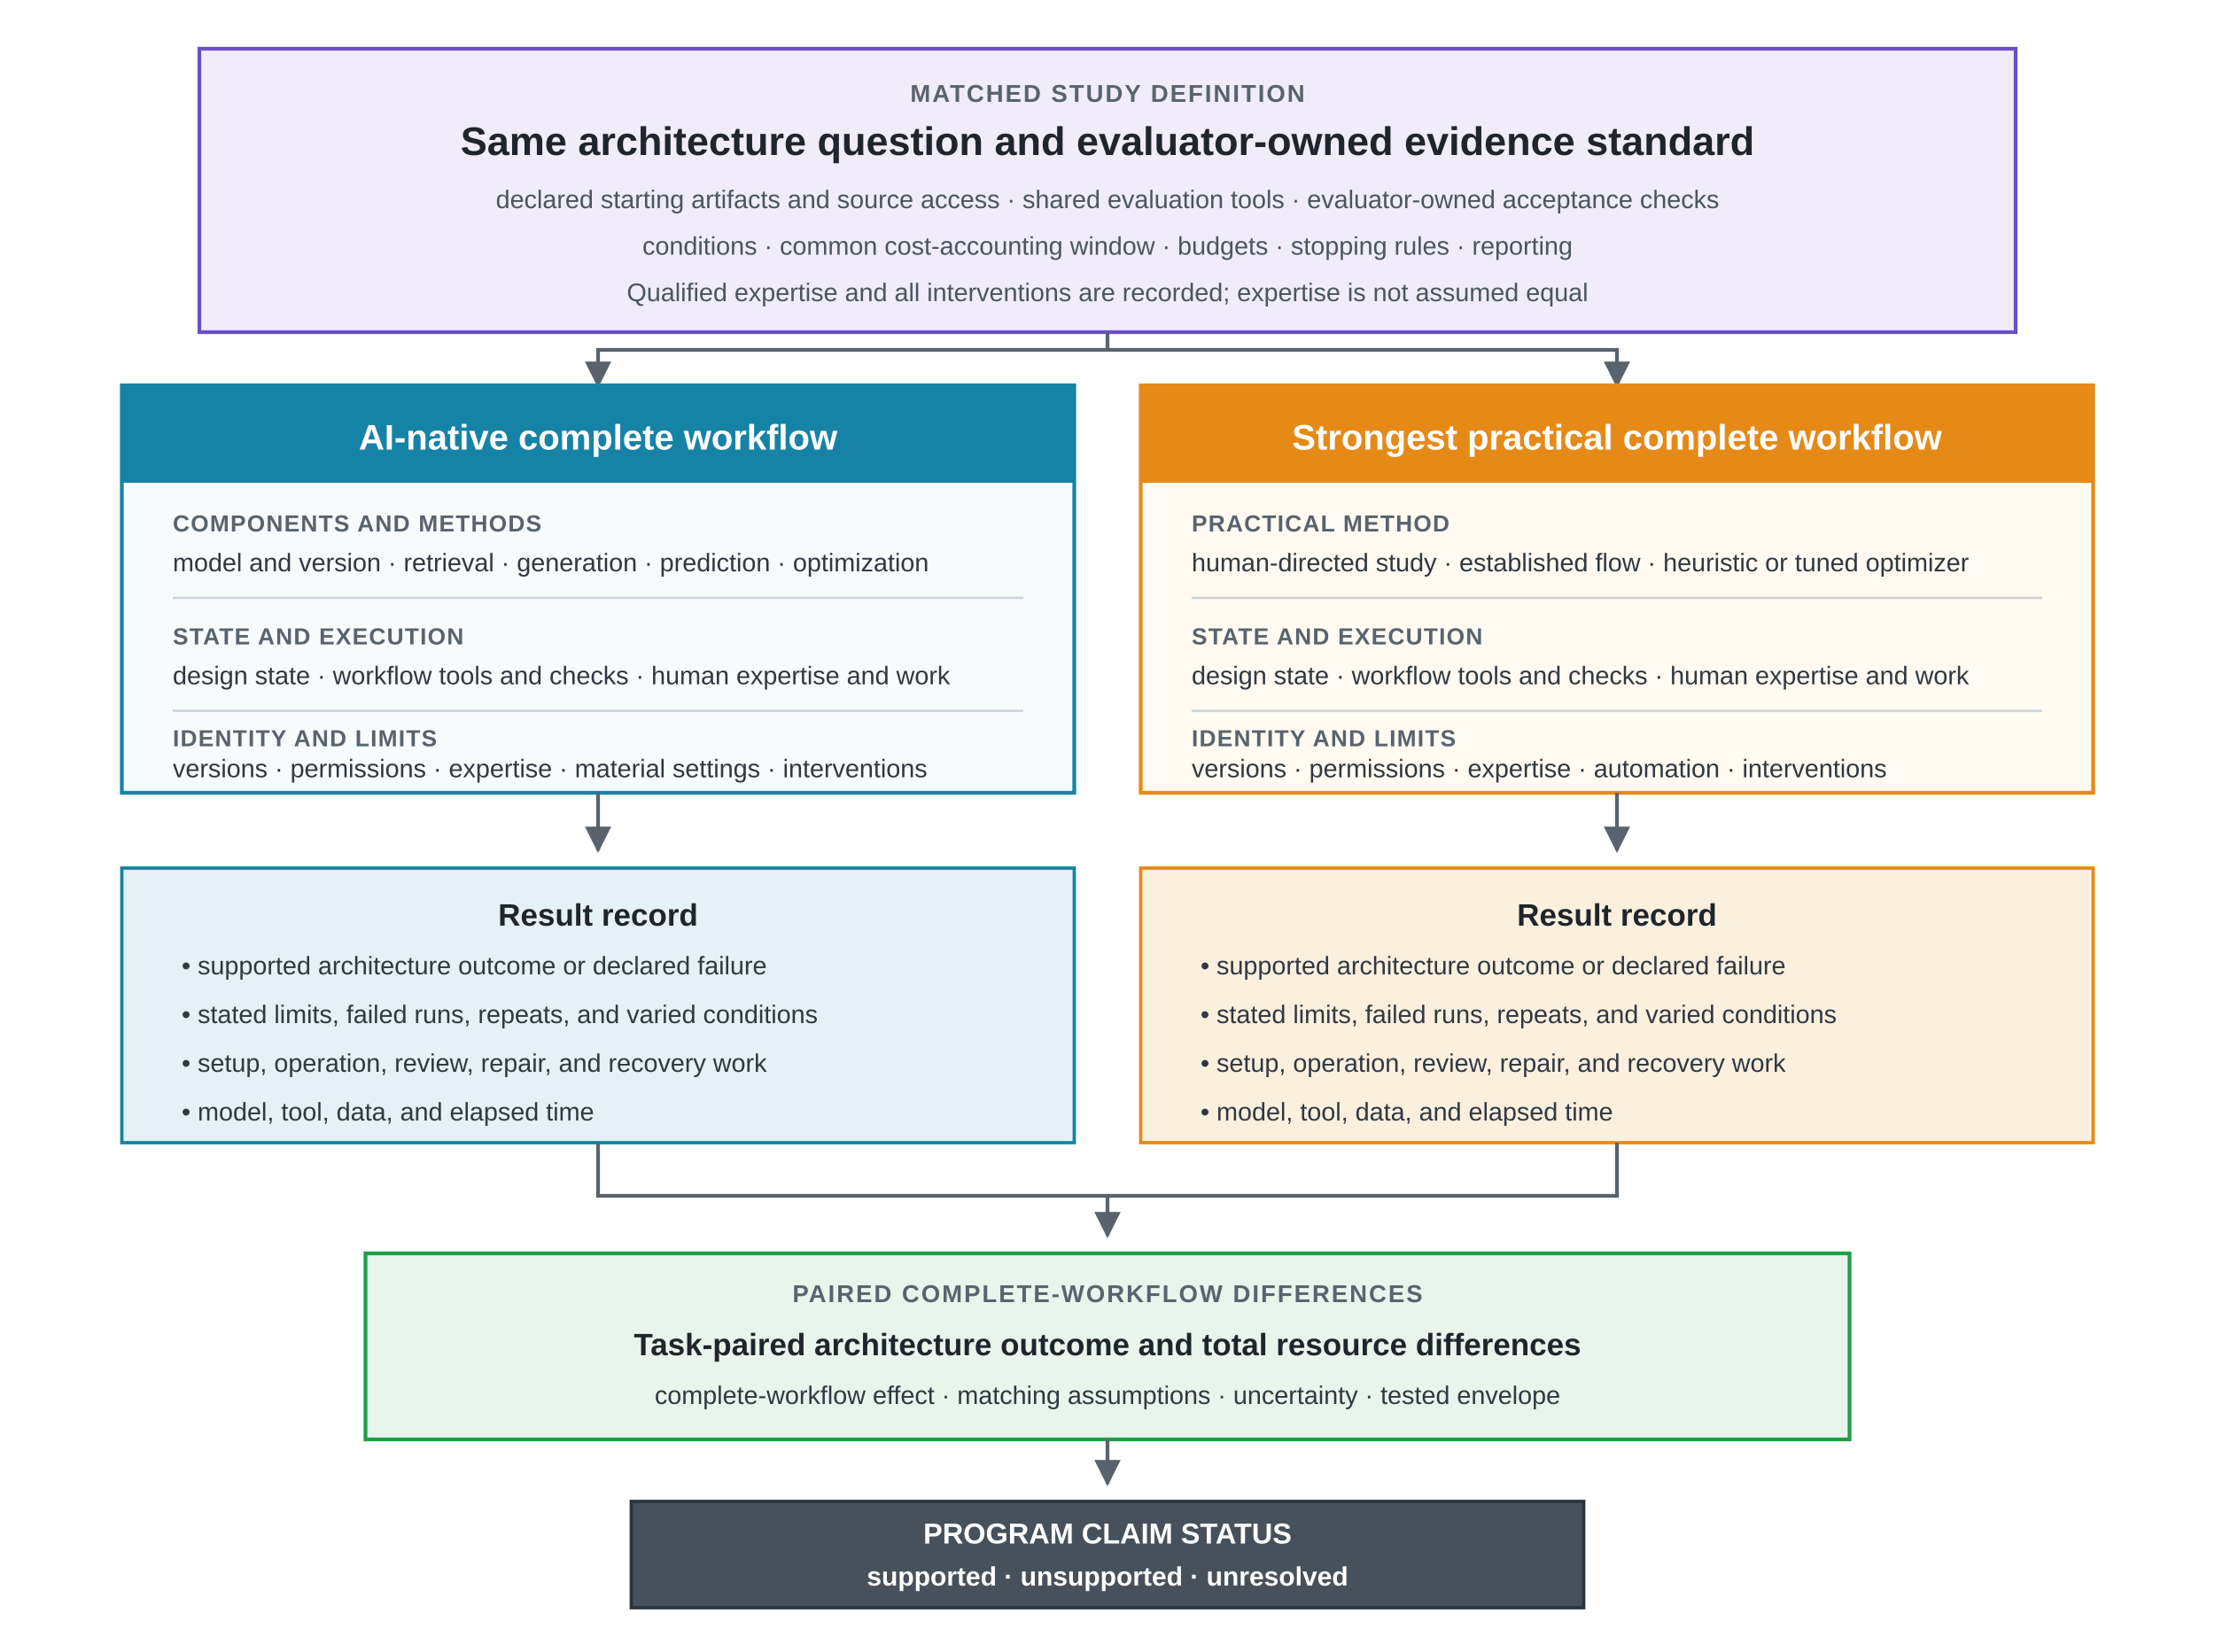
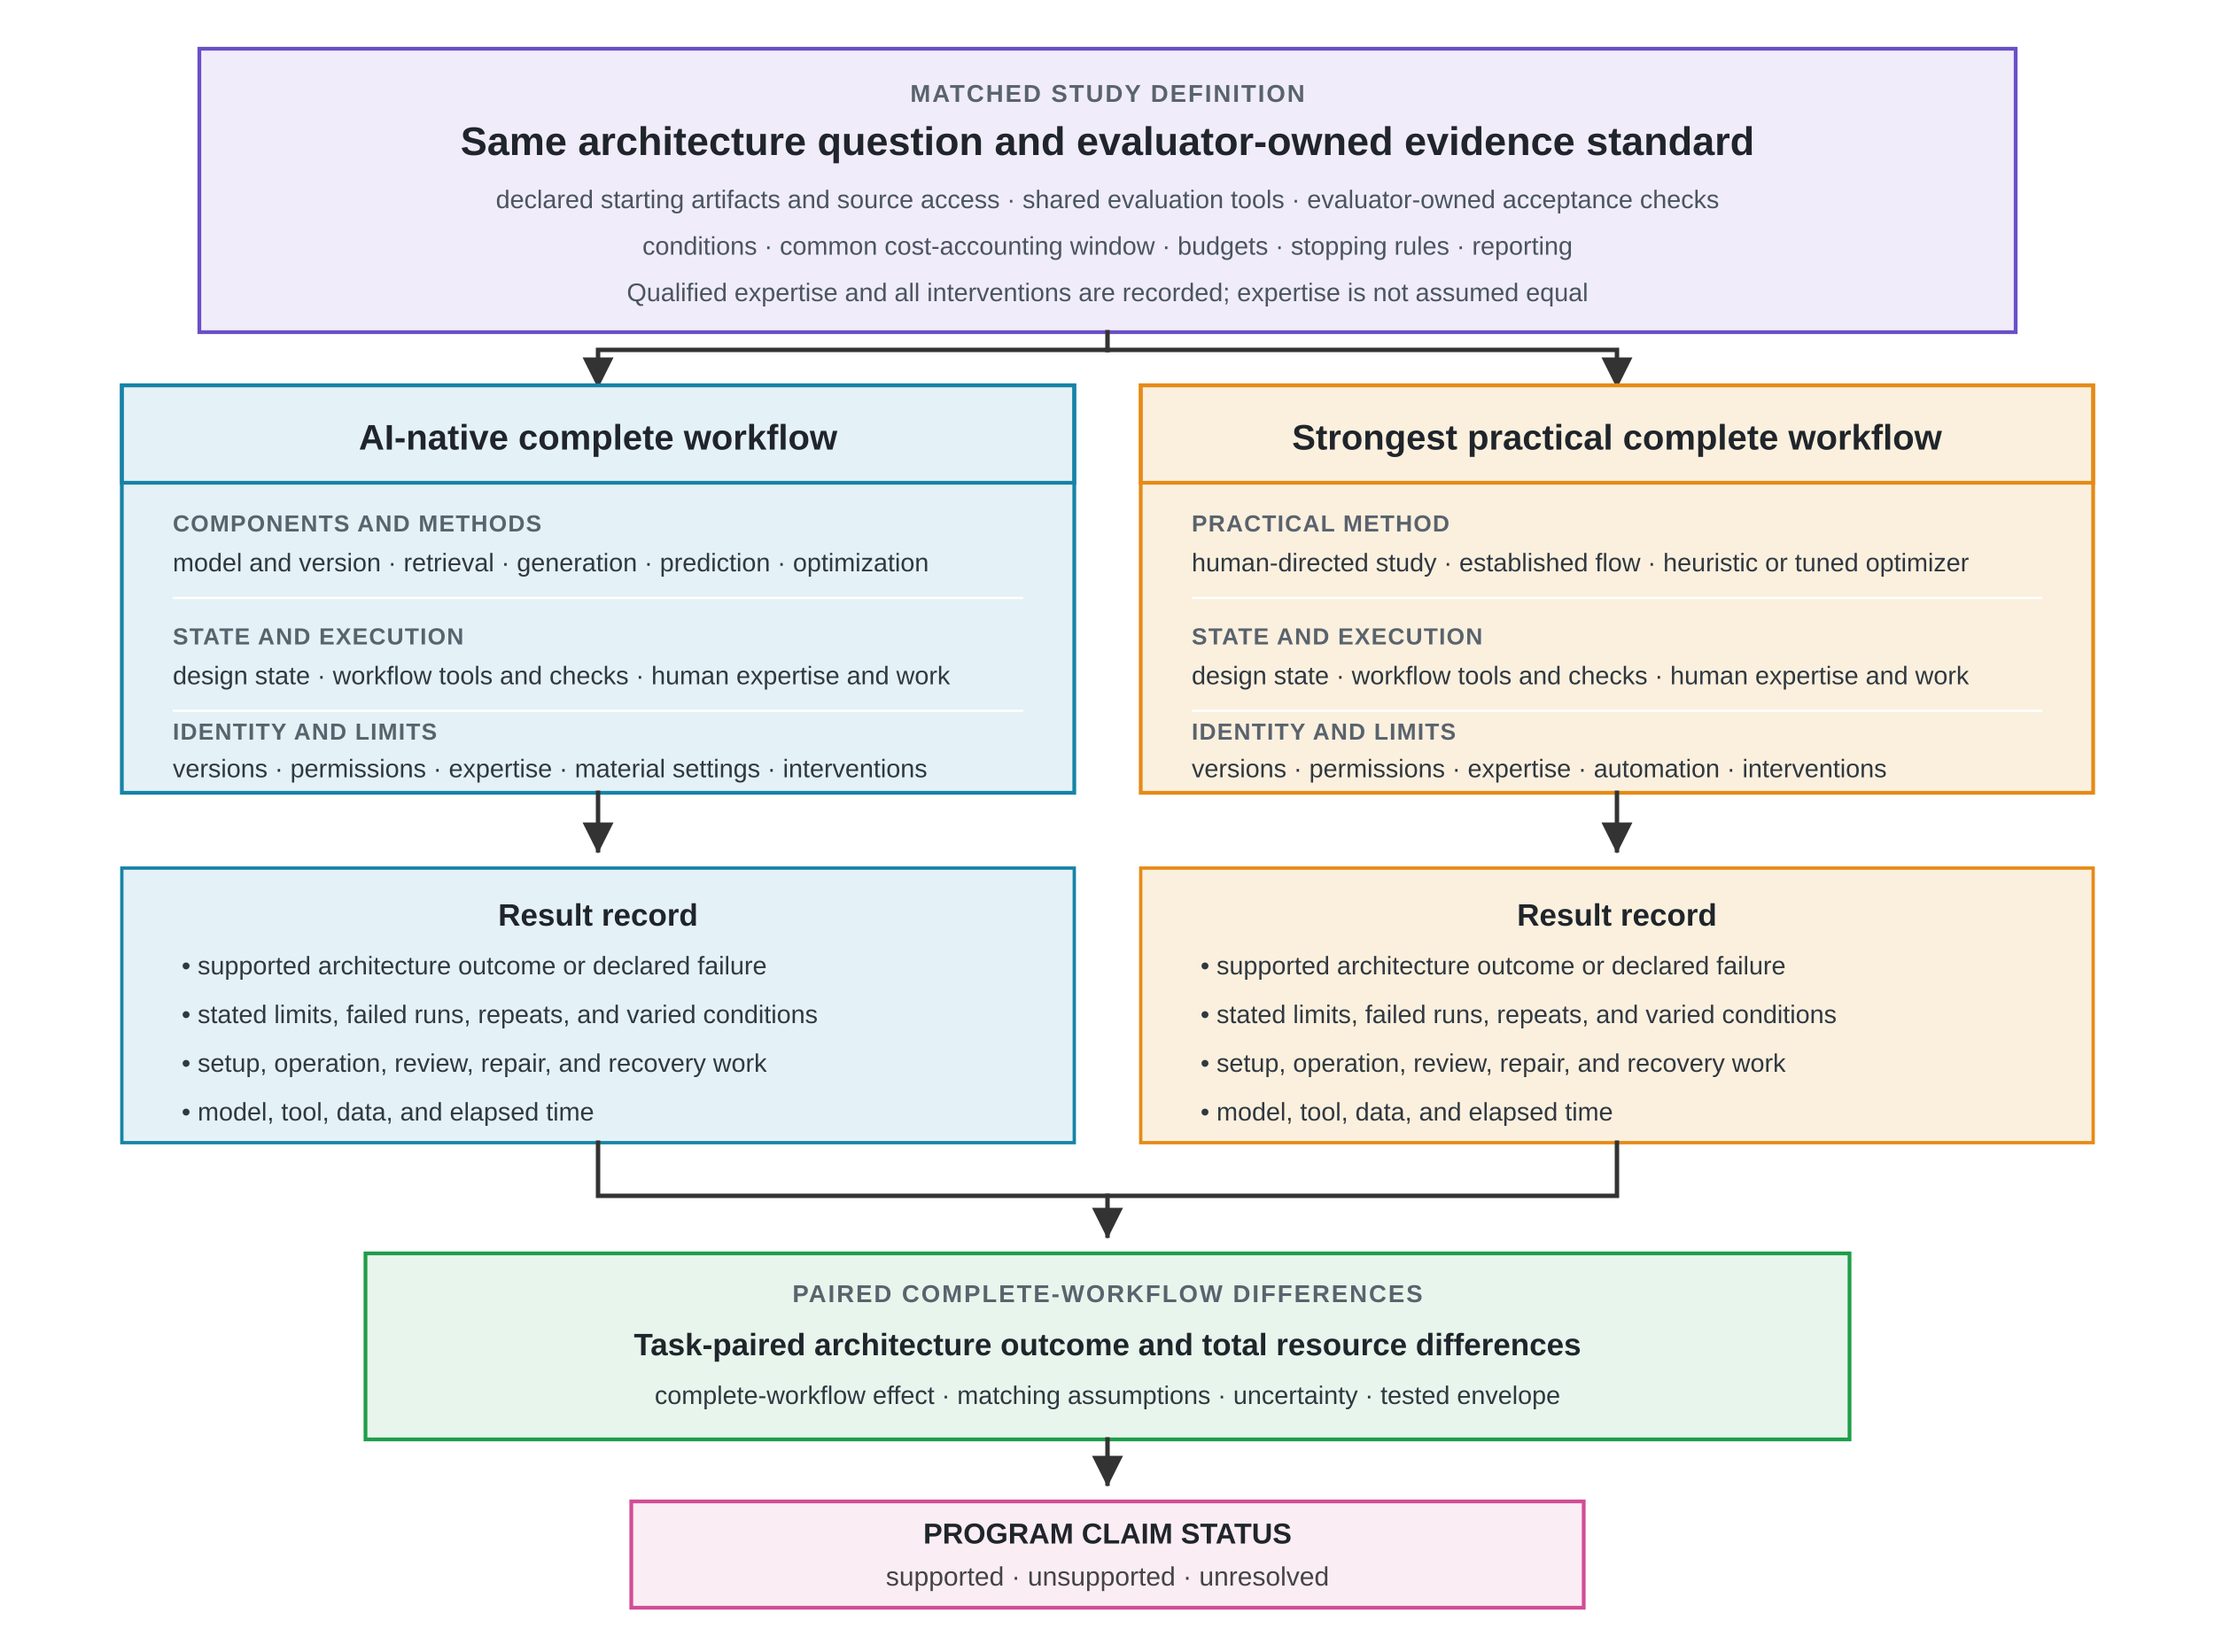
<svg xmlns="http://www.w3.org/2000/svg" viewBox="0 0 1000 746" role="img" aria-labelledby="match-title match-desc">
  <defs>
    <marker id="match-arrow" viewBox="0 0 10 10" refX="9" refY="5" markerWidth="7" markerHeight="7" orient="auto">
-       <path d="M 0 0 L 10 5 L 0 10 z" fill="#59636D" />
+       <path d="M 0 0 L 10 5 L 0 10 z" fill="#333333" />
    </marker>
    <style>
      .font { font-family: Arial, Helvetica, sans-serif; }
      .eyebrow { font-size: 11px; font-weight: 700; fill: #59636D; letter-spacing: 0.8px; }
      .top-title { font-size: 18px; font-weight: 700; fill: #20252B; }
      .top-sub { font-size: 11.5px; fill: #4A5560; }
-       .arm-title { font-size: 16px; font-weight: 700; fill: #FFFFFF; }
+       .arm-title { font-size: 16px; font-weight: 700; fill: #20252B; }
      .section-label { font-size: 10.5px; font-weight: 700; fill: #59636D; letter-spacing: 0.5px; }
      .body { font-size: 11.5px; fill: #303840; }
      .result-title { font-size: 14px; font-weight: 700; fill: #20252B; }
      .result-body { font-size: 11.5px; fill: #303840; }
      .compare-title { font-size: 14px; font-weight: 700; fill: #20252B; }
      .compare-body { font-size: 11.5px; fill: #303840; }
-       .status-title { font-size: 13px; font-weight: 700; fill: #FFFFFF; }
-       .status-body { font-size: 12px; font-weight: 700; fill: #FFFFFF; }
+       .status-title { font-size: 13px; font-weight: 700; fill: #20252B; }
+       .status-body { font-size: 12px; fill: #444444; }
      .top-box { fill: #F0ECFA; stroke: #6A4FC7; stroke-width: 1.7; }
-       .ai-box { fill: #F7FBFC; stroke: #1683A6; stroke-width: 1.7; }
-       .alt-box { fill: #FFFAF2; stroke: #E68A17; stroke-width: 1.7; }
-       .ai-head { fill: #1683A6; }
-       .alt-head { fill: #E68A17; }
+       .ai-box { fill: #E4F1F6; stroke: #1683A6; stroke-width: 1.7; }
+       .alt-box { fill: #FBF0DE; stroke: #E68A17; stroke-width: 1.7; }
+       .ai-head { fill: none; stroke: #1683A6; stroke-width: 1.7; }
+       .alt-head { fill: none; stroke: #E68A17; stroke-width: 1.7; }
      .result-ai { fill: #E4F1F6; stroke: #1683A6; stroke-width: 1.5; }
      .result-alt { fill: #FBF0DE; stroke: #E68A17; stroke-width: 1.5; }
      .compare-box { fill: #E7F5EC; stroke: #1E9E48; stroke-width: 1.7; }
-       .status-box { fill: #46515B; stroke: #2C343B; stroke-width: 1.5; }
-       .connector { fill: none; stroke: #59636D; stroke-width: 1.7; }
-       .divider { stroke: #CBD3D9; stroke-width: 1; }
+       .status-box { fill: #FBEDF4; stroke: #D24D96; stroke-width: 1.7; }
+       .connector { fill: none; stroke: #333333; stroke-width: 2; stroke-linecap: square; }
+       .divider { stroke: #FFFFFF; stroke-width: 1; }
    </style>
  </defs>
  <rect width="1000" height="746" fill="#FFFFFF" />
  <g class="font">
    <rect class="top-box" x="90" y="22" width="820" height="128" />
    <text class="eyebrow" x="500" y="46" text-anchor="middle">MATCHED STUDY DEFINITION</text>
    <text class="top-title" x="500" y="70" text-anchor="middle">Same architecture question and evaluator-owned evidence standard</text>
    <text class="top-sub" x="500" y="94" text-anchor="middle">declared starting artifacts and source access · shared evaluation tools · evaluator-owned acceptance checks</text>
    <text class="top-sub" x="500" y="115" text-anchor="middle">conditions · common cost-accounting window · budgets · stopping rules · reporting</text>
    <text class="top-sub" x="500" y="136" text-anchor="middle">Qualified expertise and all interventions are recorded; expertise is not assumed equal</text>
    <path class="connector" d="M 500 150 V 158" />
    <path class="connector" d="M 500 158 H 270 V 174" marker-end="url(#match-arrow)" />
    <path class="connector" d="M 500 158 H 730 V 174" marker-end="url(#match-arrow)" />
    <rect class="ai-box" x="55" y="174" width="430" height="184" />
    <rect class="ai-head" x="55" y="174" width="430" height="44" />
    <text class="arm-title" x="270" y="203" text-anchor="middle">AI-native complete workflow</text>
    <text class="section-label" x="78" y="240">COMPONENTS AND METHODS</text>
    <text class="body" x="78" y="258">model and version · retrieval · generation · prediction · optimization</text>
    <line class="divider" x1="78" y1="270" x2="462" y2="270" />
    <text class="section-label" x="78" y="291">STATE AND EXECUTION</text>
    <text class="body" x="78" y="309">design state · workflow tools and checks · human expertise and work</text>
    <line class="divider" x1="78" y1="321" x2="462" y2="321" />
-     <text class="section-label" x="78" y="337">IDENTITY AND LIMITS</text>
+     <text class="section-label" x="78" y="334">IDENTITY AND LIMITS</text>
    <text class="body" x="78" y="351">versions · permissions · expertise · material settings · interventions</text>
    <rect class="alt-box" x="515" y="174" width="430" height="184" />
    <rect class="alt-head" x="515" y="174" width="430" height="44" />
    <text class="arm-title" x="730" y="203" text-anchor="middle">Strongest practical complete workflow</text>
    <text class="section-label" x="538" y="240">PRACTICAL METHOD</text>
    <text class="body" x="538" y="258">human-directed study · established flow · heuristic or tuned optimizer</text>
    <line class="divider" x1="538" y1="270" x2="922" y2="270" />
    <text class="section-label" x="538" y="291">STATE AND EXECUTION</text>
    <text class="body" x="538" y="309">design state · workflow tools and checks · human expertise and work</text>
    <line class="divider" x1="538" y1="321" x2="922" y2="321" />
-     <text class="section-label" x="538" y="337">IDENTITY AND LIMITS</text>
+     <text class="section-label" x="538" y="334">IDENTITY AND LIMITS</text>
    <text class="body" x="538" y="351">versions · permissions · expertise · automation · interventions</text>
    <line class="connector" x1="270" y1="358" x2="270" y2="384" marker-end="url(#match-arrow)" />
    <line class="connector" x1="730" y1="358" x2="730" y2="384" marker-end="url(#match-arrow)" />
    <rect class="result-ai" x="55" y="392" width="430" height="124" />
    <text class="result-title" x="270" y="418" text-anchor="middle">Result record</text>
    <text class="result-body" x="82" y="440">• supported architecture outcome or declared failure</text>
    <text class="result-body" x="82" y="462">• stated limits, failed runs, repeats, and varied conditions</text>
    <text class="result-body" x="82" y="484">• setup, operation, review, repair, and recovery work</text>
    <text class="result-body" x="82" y="506">• model, tool, data, and elapsed time</text>
    <rect class="result-alt" x="515" y="392" width="430" height="124" />
    <text class="result-title" x="730" y="418" text-anchor="middle">Result record</text>
    <text class="result-body" x="542" y="440">• supported architecture outcome or declared failure</text>
    <text class="result-body" x="542" y="462">• stated limits, failed runs, repeats, and varied conditions</text>
    <text class="result-body" x="542" y="484">• setup, operation, review, repair, and recovery work</text>
    <text class="result-body" x="542" y="506">• model, tool, data, and elapsed time</text>
    <path class="connector" d="M 270 516 L 270 540 L 500 540 L 500 558" marker-end="url(#match-arrow)" />
    <path class="connector" d="M 730 516 L 730 540 L 500 540" />
    <rect class="compare-box" x="165" y="566" width="670" height="84" />
    <text class="eyebrow" x="500" y="588" text-anchor="middle">PAIRED COMPLETE-WORKFLOW DIFFERENCES</text>
    <text class="compare-title" x="500" y="612" text-anchor="middle">Task-paired architecture outcome and total resource differences</text>
    <text class="compare-body" x="500" y="634" text-anchor="middle">complete-workflow effect · matching assumptions · uncertainty · tested envelope</text>
    <line class="connector" x1="500" y1="650" x2="500" y2="670" marker-end="url(#match-arrow)" />
    <rect class="status-box" x="285" y="678" width="430" height="48" />
    <text class="status-title" x="500" y="697" text-anchor="middle">PROGRAM CLAIM STATUS</text>
    <text class="status-body" x="500" y="716" text-anchor="middle">supported · unsupported · unresolved</text>
  </g>
</svg>
